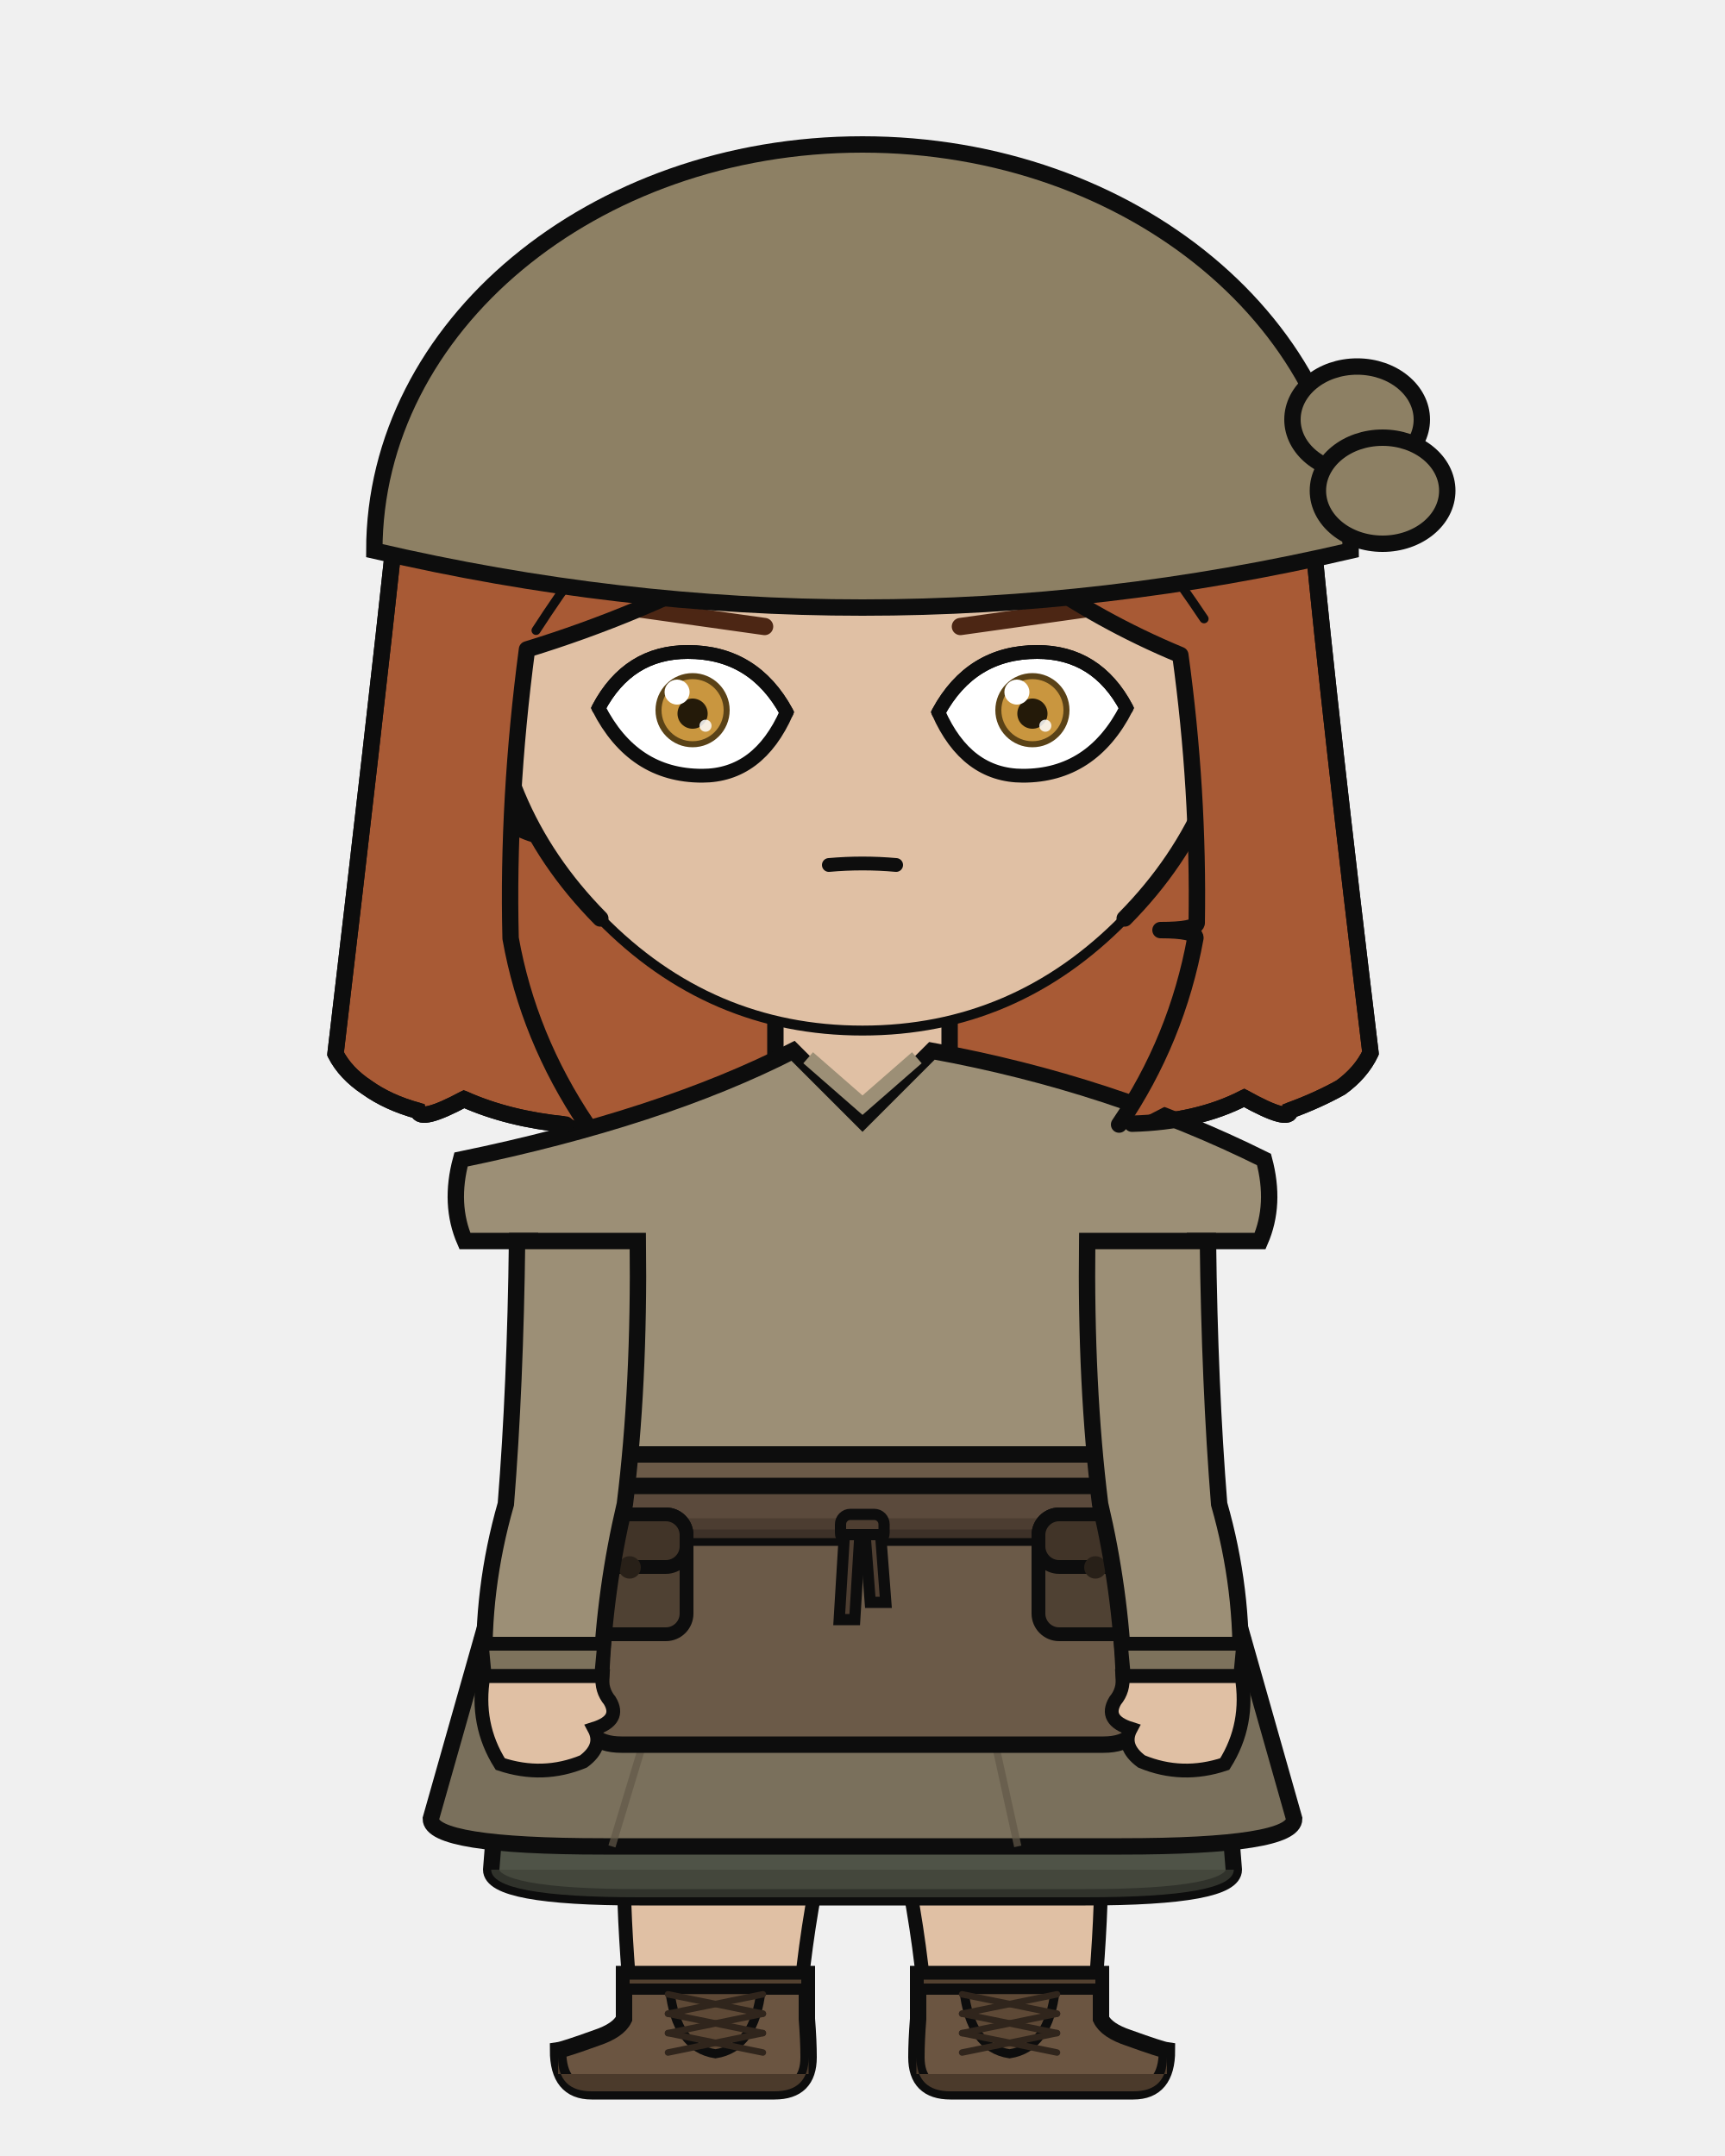
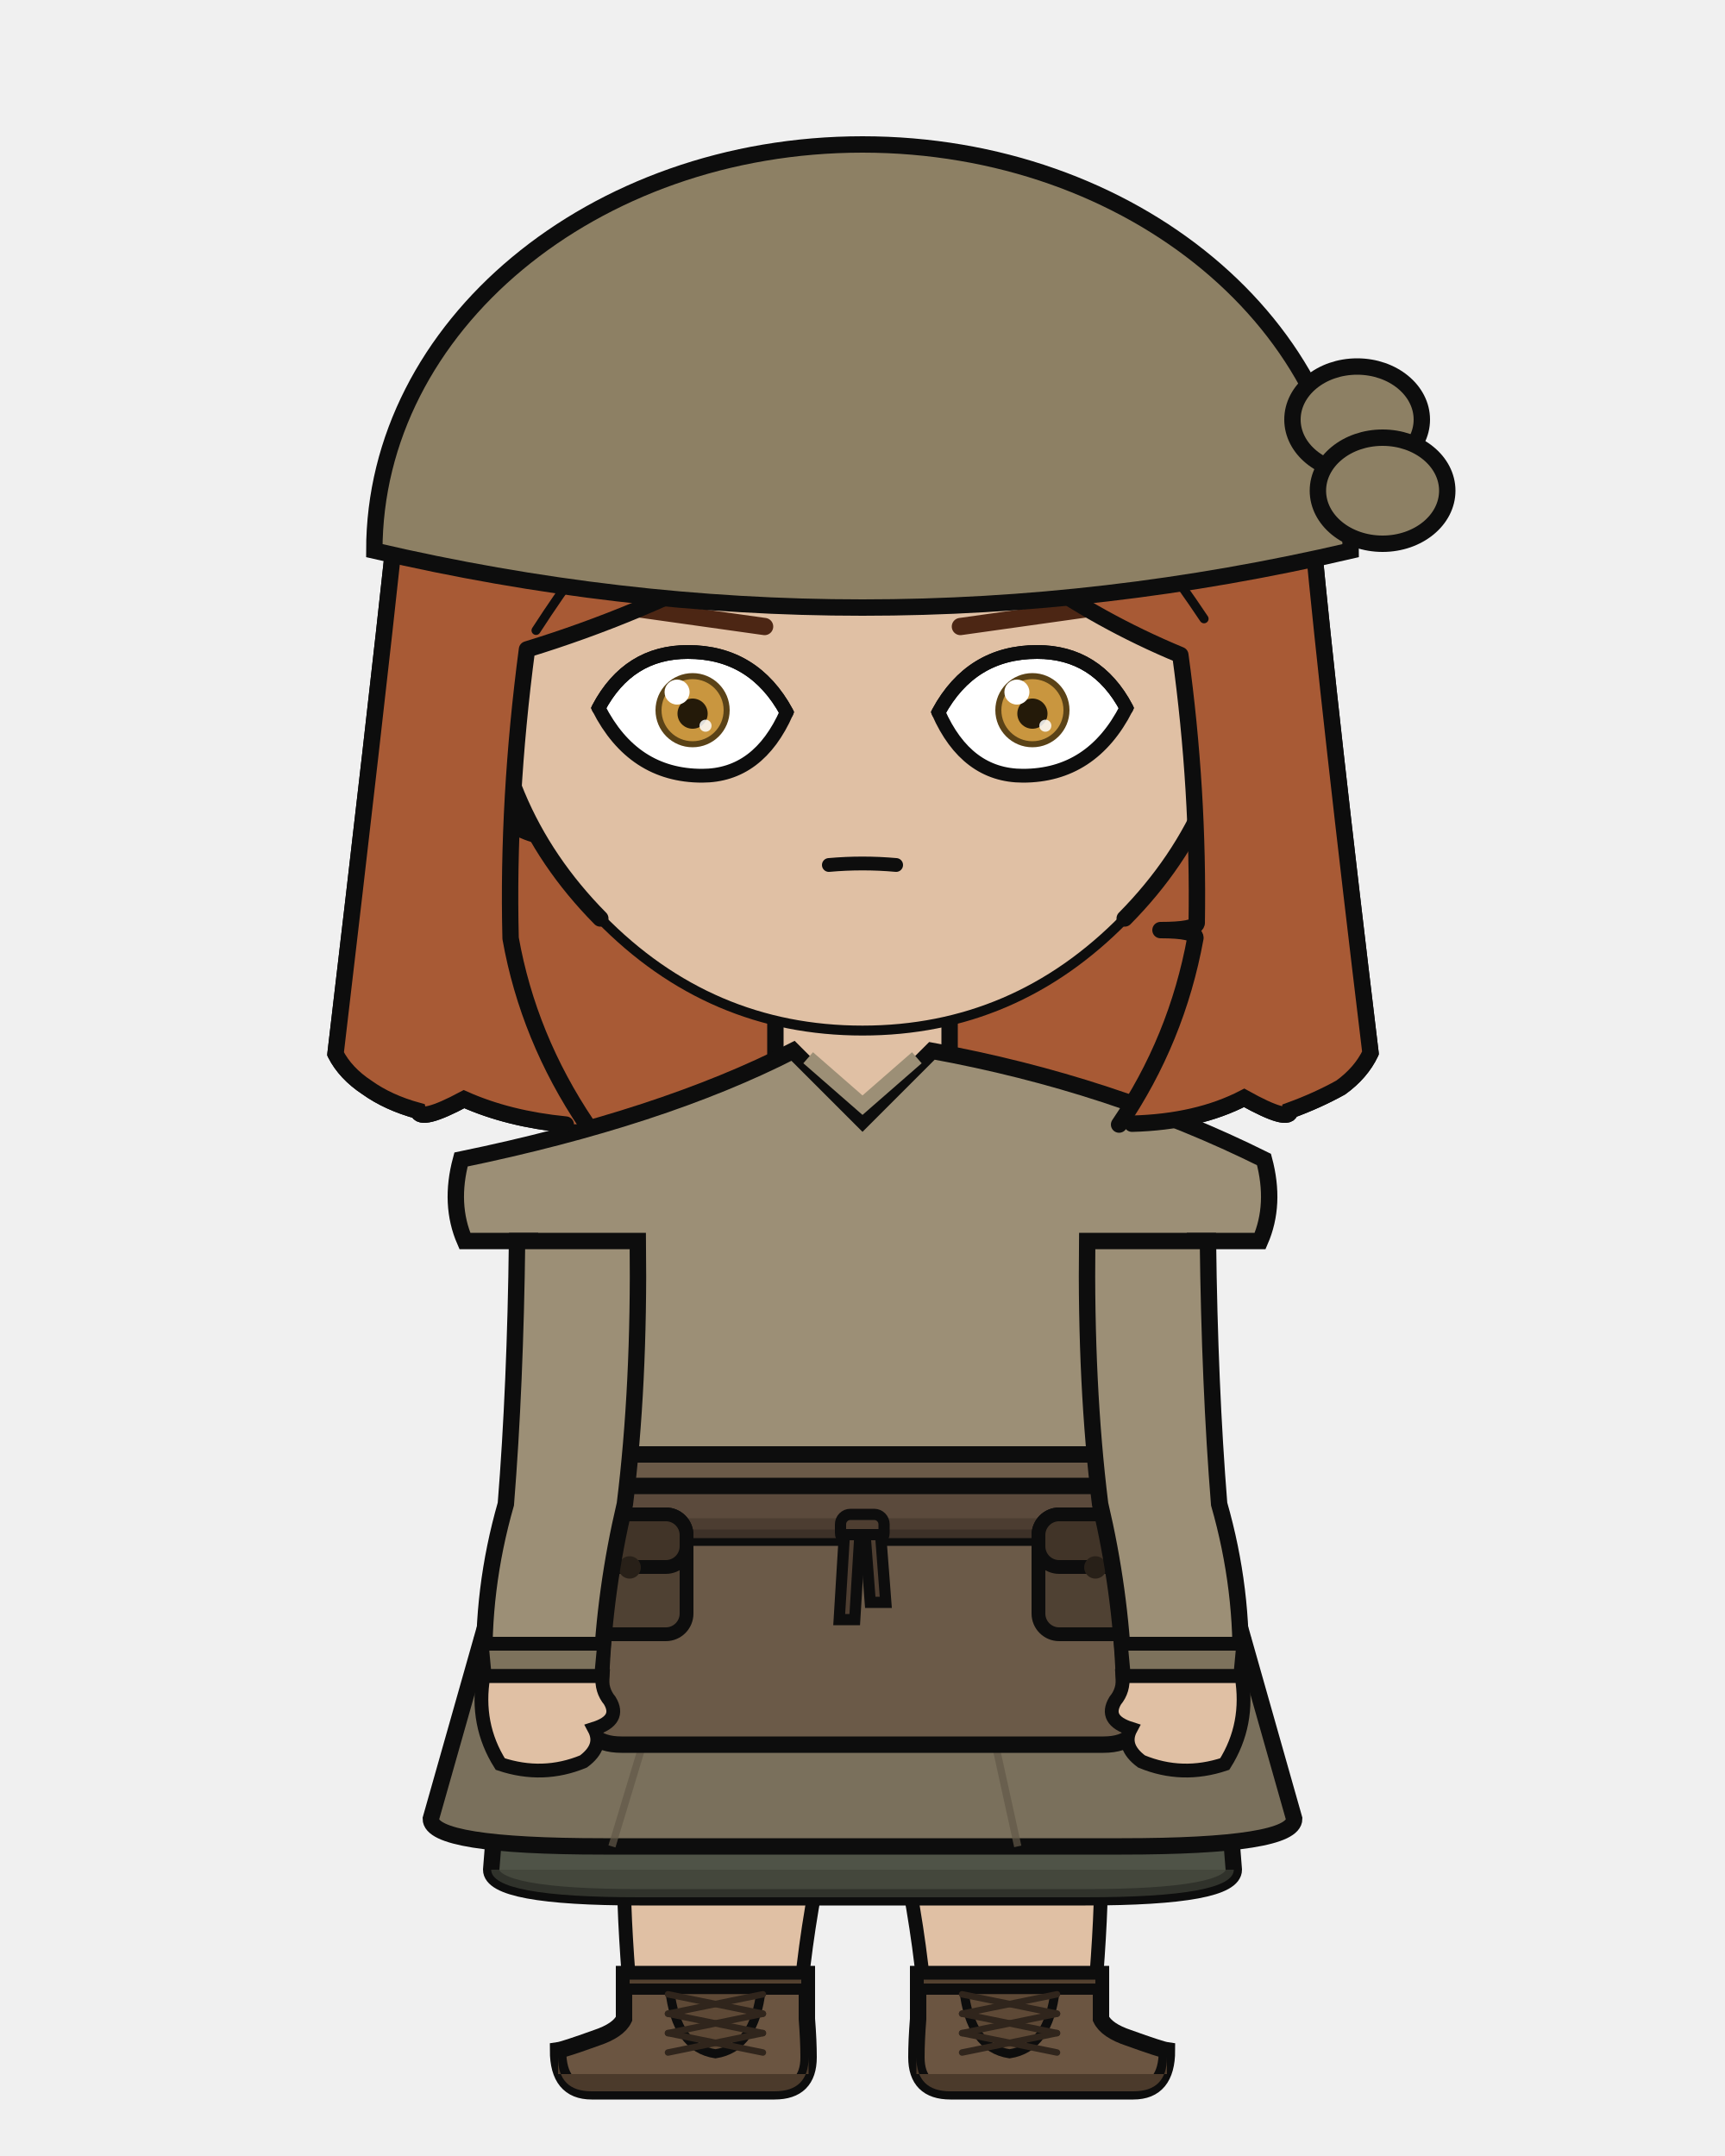
<svg xmlns="http://www.w3.org/2000/svg" width="400" height="500" viewBox="0 0 400 500">
  <defs>
    <clipPath id="hair-front">
-       <path d="M 136.0 260.7 Q 122.5 240.6 118.4 217.6 Q 117.6 185.4 122.2 150.6 Q 148.3 142.6 172.3 129.7 Q 192.7 117.3 209.1 98.9 Q 220.9 118.5 238.7 132.5 Q 254.9 144.1 273.7 151.9 Q 278.0 183.2 277.5 214.1 Q 277.1 215.7 269.1 215.7 Q 277.2 215.7 277.2 217.5 Q 272.9 241.1 259.5 260.8 Q 261.0 260.7 262.5 260.6 Q 273.8 254.7 284.1 249.4 Q 294.1 255.0 294.2 252.1 Q 300.2 249.9 305.3 247.1 Q 309.9 243.9 311.9 239.5 Q 302.8 164.0 299.2 125.8 Q 294.3 106.7 283.8 89.7 Q 273.4 74.7 258.6 63.6 Q 246.5 55.2 232.3 51.3 Q 211.7 47.8 190.9 46.0 Q 171.4 46.7 153.1 54.4 Q 139.7 61.1 128.3 70.9 Q 116.6 81.9 108.5 95.6 Q 101.1 109.6 97.0 124.9 Q 92.7 164.7 84.0 239.7 Q 86.1 244.0 90.8 247.2 Q 95.5 250.4 102.1 252.3 Q 102.6 254.8 112.2 249.7 Q 133.6 260.7 136.0 260.7 Z" />
+       <path d="M 136.0 260.7 Q 122.5 240.6 118.4 217.6 Q 117.6 185.4 122.2 150.6 Q 148.3 142.6 172.3 129.7 Q 192.7 117.3 209.1 98.9 Q 220.9 118.5 238.7 132.5 Q 254.9 144.1 273.7 151.9 Q 278.0 183.2 277.5 214.1 Q 277.1 215.7 269.1 215.7 Q 277.2 215.7 277.2 217.5 Q 272.9 241.1 259.5 260.8 Q 261.0 260.7 262.5 260.6 Q 277.7 260.2 288.5 254.6 Q 299.1 260.5 299.2 257.5 Q 305.5 255.2 310.9 252.2 Q 315.6 248.8 317.8 244.2 Q 308.2 164.7 304.4 124.5 Q 299.3 104.4 288.2 86.5 Q 277.3 70.8 261.7 59.1 Q 248.9 50.2 234.0 46.1 Q 212.3 42.4 190.4 40.5 Q 169.9 41.3 150.6 49.4 Q 136.5 56.4 124.5 66.7 Q 112.3 78.3 103.7 92.8 Q 95.9 107.5 91.6 123.6 Q 87.1 165.5 77.8 244.4 Q 80.1 248.9 85.1 252.2 Q 90.0 255.7 96.9 257.6 Q 97.5 260.3 107.6 254.9 Q 117.9 259.5 131.2 260.8 Q 133.6 260.7 136.0 260.7 Z" />
    </clipPath>
  </defs>
  <path d="M 131.2 260.8 Q 117.9 259.5 107.6 254.9 Q 97.5 260.3 96.9 257.6 Q 90.0 255.7 85.1 252.2 Q 80.1 248.9 77.8 244.4 Q 87.1 165.5 91.6 123.6 Q 95.9 107.5 103.7 92.8 Q 112.3 78.3 124.5 66.7 Q 136.5 56.4 150.6 49.4 Q 169.9 41.3 190.4 40.5 Q 212.3 42.4 234.0 46.1 Q 248.9 50.2 261.7 59.1 Q 277.3 70.8 288.2 86.5 Q 299.3 104.4 304.4 124.5 Q 308.2 164.7 317.8 244.2 Q 315.6 248.8 310.9 252.2 Q 305.5 255.2 299.2 257.5 Q 299.1 260.5 288.5 254.6 Q 277.7 260.2 262.5 260.6 Q 196.8 274.9 131.2 260.8 Z" fill="#a85a35" />
  <path d="M 131.2 260.8 Q 117.9 259.5 107.6 254.9 Q 97.5 260.3 96.9 257.6 Q 90.0 255.7 85.1 252.2 Q 80.1 248.9 77.8 244.4 Q 87.1 165.5 91.6 123.6 Q 95.9 107.5 103.7 92.8 Q 112.3 78.3 124.5 66.7 Q 136.5 56.4 150.6 49.4 Q 169.9 41.3 190.4 40.5 Q 212.3 42.4 234.0 46.1 Q 248.9 50.2 261.7 59.1 Q 277.3 70.8 288.2 86.5 Q 299.3 104.4 304.4 124.5 Q 308.2 164.7 317.8 244.2 Q 315.6 248.8 310.9 252.2 Q 305.5 255.2 299.2 257.5 Q 299.1 260.5 288.5 254.6 Q 277.7 260.2 262.5 260.6 Q 196.8 274.9 131.2 260.8 Z" fill="none" stroke="#0d0d0d" stroke-width="3.8" stroke-linecap="round" stroke-linejoin="round" />
  <rect x="179.8" y="225.4" width="40.3" height="40.5" rx="14.1" fill="#e0c0a4" />
  <line x1="179.8" y1="225.4" x2="179.8" y2="265.9" stroke="#0d0d0d" stroke-width="3.8" />
  <line x1="220.2" y1="225.4" x2="220.2" y2="265.9" stroke="#0d0d0d" stroke-width="3.8" />
  <path d="M 144.5 377.5 L 255.5 377.5 Q 255.5 418.2 255.3 435.7 Q 255.3 447.1 253.4 468.2 L 214.8 468.2 Q 212.7 435.7 200.0 393.8 Q 187.3 435.7 185.2 468.2 L 146.6 468.2 Q 144.7 447.1 144.7 435.7 Q 144.5 418.2 144.5 377.5 Z" fill="#e0c0a4" stroke="#0d0d0d" stroke-width="3.2" stroke-linejoin="round" />
  <path d="M 144.5 377.5 L 255.5 377.5 L 245.5 400.4 Q 200.0 403.0 154.5 400.4 Z" fill="#e8e4dc" stroke="#0d0d0d" stroke-width="3.2" stroke-linejoin="round" />
  <path d="M 187.1 457.8 L 187.1 468.2 Q 187.5 473.3 187.5 477.1 Q 187.5 485.0 179.6 485.0 L 137.2 485.0 Q 129.4 485.0 129.4 475.5 Q 130.8 475.3 138.3 472.6 Q 143.4 470.9 144.7 468.2 L 144.7 457.8 Z" fill="#6b5541" stroke="#0d0d0d" stroke-width="3.8" />
  <path d="M 187.5 481.0 L 129.4 481.0 L 129.4 477.1 Q 129.4 485.0 137.2 485.0 L 179.6 485.0 Q 187.5 485.0 187.5 477.1 Z" fill="#4b3a2b" />
  <rect x="144.7" y="457.8" width="42.4" height="3.5" fill="#534130" stroke="#0d0d0d" stroke-width="2.6" />
  <path d="M 155.3 461.4 L 176.5 461.4 Q 175.0 474.9 165.9 476.3 Q 156.8 474.9 155.3 461.4 Z" fill="#5e4936" stroke="#0d0d0d" stroke-width="2.1" />
  <line x1="176.9" y1="462.5" x2="154.9" y2="467.0" stroke="#30251c" stroke-width="1.5" stroke-linecap="round" />
  <line x1="154.9" y1="462.5" x2="176.9" y2="467.0" stroke="#30251c" stroke-width="1.5" stroke-linecap="round" />
  <line x1="176.9" y1="467.0" x2="154.9" y2="471.5" stroke="#30251c" stroke-width="1.5" stroke-linecap="round" />
  <line x1="154.9" y1="467.0" x2="176.9" y2="471.5" stroke="#30251c" stroke-width="1.5" stroke-linecap="round" />
  <line x1="176.9" y1="471.5" x2="154.9" y2="476.0" stroke="#30251c" stroke-width="1.5" stroke-linecap="round" />
  <line x1="154.9" y1="471.5" x2="176.9" y2="476.0" stroke="#30251c" stroke-width="1.5" stroke-linecap="round" />
  <path d="M 212.9 457.8 L 212.9 468.2 Q 212.5 473.3 212.5 477.1 Q 212.5 485.0 220.4 485.0 L 262.8 485.0 Q 270.6 485.0 270.6 475.5 Q 269.2 475.3 261.7 472.6 Q 256.6 470.9 255.3 468.2 L 255.3 457.8 Z" fill="#6b5541" stroke="#0d0d0d" stroke-width="3.8" />
  <path d="M 212.5 481.0 L 270.6 481.0 L 270.6 477.1 Q 270.6 485.0 262.8 485.0 L 220.4 485.0 Q 212.5 485.0 212.5 477.1 Z" fill="#4b3a2b" />
  <rect x="212.9" y="457.8" width="42.4" height="3.5" fill="#534130" stroke="#0d0d0d" stroke-width="2.6" />
  <path d="M 223.5 461.4 L 244.7 461.4 Q 243.2 474.9 234.1 476.3 Q 225.0 474.9 223.5 461.4 Z" fill="#5e4936" stroke="#0d0d0d" stroke-width="2.1" />
  <line x1="245.1" y1="462.5" x2="223.1" y2="467.0" stroke="#30251c" stroke-width="1.5" stroke-linecap="round" />
  <line x1="223.1" y1="462.5" x2="245.1" y2="467.0" stroke="#30251c" stroke-width="1.5" stroke-linecap="round" />
  <line x1="245.1" y1="467.0" x2="223.1" y2="471.5" stroke="#30251c" stroke-width="1.5" stroke-linecap="round" />
  <line x1="223.1" y1="467.0" x2="245.1" y2="471.5" stroke="#30251c" stroke-width="1.5" stroke-linecap="round" />
  <line x1="245.1" y1="471.5" x2="223.1" y2="476.0" stroke="#30251c" stroke-width="1.5" stroke-linecap="round" />
  <line x1="223.1" y1="471.5" x2="245.1" y2="476.0" stroke="#30251c" stroke-width="1.5" stroke-linecap="round" />
  <path d="M 120.6 348.8 L 113.9 433.6 Q 113.9 440.0 148.3 440.0 L 251.7 440.0 Q 286.1 440.0 286.1 433.6 L 279.4 348.8 Z" fill="#4f5347" stroke="#0d0d0d" stroke-width="3.8" />
  <path d="M 113.9 433.6 L 113.9 433.6 Q 113.9 440.0 148.3 440.0 L 251.7 440.0 Q 286.1 440.0 286.1 433.6 L 286.1 433.6 Z" fill="#3f4238" opacity="0.7" />
  <path d="M 120.6 348.8 L 99.9 421.8 Q 99.9 428.2 139.9 428.2 L 260.1 428.2 Q 300.1 428.2 300.1 421.8 L 279.4 348.8 Z" fill="#7a705c" stroke="#0d0d0d" stroke-width="3.8" />
  <line x1="158.7" y1="372.6" x2="141.9" y2="428.2" stroke="#625948" stroke-width="1.7" opacity="0.7" />
  <line x1="223.8" y1="372.6" x2="236.0" y2="428.2" stroke="#625948" stroke-width="1.7" opacity="0.7" />
  <path d="M 183.9 243.7 Q 153.4 259.3 106.9 268.9 Q 104.1 279.3 107.8 287.8 L 122.9 287.8 Q 122.9 321.4 121.5 348.8 Q 113.1 364.6 113.1 377.5 L 286.9 377.5 Q 286.9 364.6 278.5 348.8 Q 277.1 321.4 277.1 287.8 L 292.2 287.8 Q 295.9 279.3 293.1 268.9 Q 257.7 251.3 216.1 243.7 L 200.0 259.8 Z" fill="#9c8f76" stroke="#0d0d0d" stroke-width="3.8" />
  <path d="M 187.4 245.3 L 200.0 256.3 L 212.6 245.3" fill="none" stroke="#9c8f76" stroke-width="3.4" />
  <path d="M 141.9 337.3 L 135.0 395.5 Q 135.0 404.6 144.1 404.6 L 255.9 404.6 Q 265.0 404.6 265.0 395.5 L 258.1 337.3 Z" fill="#6b5a48" stroke="#0d0d0d" stroke-width="3.8" />
  <rect x="119.2" y="344.6" width="161.6" height="12.0" rx="2.2" fill="#5b4a3c" stroke="#0d0d0d" stroke-width="3.8" />
  <rect x="119.2" y="352.1" width="161.6" height="4.6" rx="2.2" fill="#493a2e" opacity="0.8" />
  <rect x="194.9" y="351.2" width="10.1" height="6.6" rx="2.3" fill="#4e3e31" stroke="#0d0d0d" stroke-width="2.6" />
  <path d="M 195.8 355.9 L 199.4 355.9 L 198.2 375.6 L 194.6 375.6 Z" fill="#4e3e31" stroke="#0d0d0d" stroke-width="2.6" />
  <path d="M 200.6 355.9 L 204.2 355.9 L 205.4 371.6 L 201.8 371.6 Z" fill="#4e3e31" stroke="#0d0d0d" stroke-width="2.6" />
  <rect x="132.8" y="351.2" width="26.4" height="27.8" rx="4.8" fill="#4f4133" stroke="#0d0d0d" stroke-width="3.2" />
  <rect x="132.8" y="351.2" width="26.4" height="12.2" rx="4.8" fill="#413428" stroke="#0d0d0d" stroke-width="3.2" />
  <circle cx="146.0" cy="363.5" r="2.6" fill="#282018" />
  <rect x="240.8" y="351.2" width="26.4" height="27.8" rx="4.8" fill="#4f4133" stroke="#0d0d0d" stroke-width="3.2" />
  <rect x="240.8" y="351.2" width="26.4" height="12.2" rx="4.8" fill="#413428" stroke="#0d0d0d" stroke-width="3.2" />
  <circle cx="254.0" cy="363.5" r="2.6" fill="#282018" />
  <path d="M 147.9 287.8 L 119.9 287.8 Q 119.5 321.4 117.3 348.8 Q 111.6 368.7 112.4 388.7 L 139.4 388.7 Q 140.2 368.7 144.9 348.8 Q 148.3 321.4 147.9 287.8 Z" fill="#9c8f76" stroke="#0d0d0d" stroke-width="3.8" />
  <path d="M 111.7 381.2 L 140.1 381.2 L 139.4 388.7 L 112.4 388.7 Z" fill="#7d725c" stroke="#0d0d0d" stroke-width="3.2" />
  <path d="M 112.1 388.7 Q 110.2 399.9 116.0 409.1 Q 125.9 412.4 135.3 408.5 Q 140.0 405.0 137.8 400.9 Q 144.1 398.9 141.4 394.4 Q 139.4 392.0 139.7 388.7 Z" fill="#e0c0a4" stroke="#0d0d0d" stroke-width="3.2" />
  <path d="M 252.1 287.8 L 280.1 287.8 Q 280.5 321.4 282.7 348.8 Q 288.4 368.7 287.6 388.7 L 260.6 388.7 Q 259.8 368.7 255.1 348.8 Q 251.7 321.4 252.1 287.8 Z" fill="#9c8f76" stroke="#0d0d0d" stroke-width="3.8" />
  <path d="M 259.9 381.2 L 288.3 381.2 L 287.6 388.7 L 260.6 388.7 Z" fill="#7d725c" stroke="#0d0d0d" stroke-width="3.2" />
  <path d="M 287.9 388.7 Q 289.8 399.9 284.0 409.1 Q 274.1 412.4 264.7 408.5 Q 260.0 405.0 262.2 400.9 Q 255.9 398.9 258.6 394.4 Q 260.6 392.0 260.3 388.7 Z" fill="#e0c0a4" stroke="#0d0d0d" stroke-width="3.2" />
  <path d="M 113.1 153.2 Q 108.1 153.5 104.9 158.7 Q 102.2 164.3 104.0 173.5 Q 106.7 180.0 110.7 184.8 Q 118.2 192.2 124.7 193.7 Z" fill="#e0c0a4" />
  <path d="M 113.1 153.2 Q 108.1 153.5 104.9 158.7 Q 102.2 164.3 104.0 173.5 Q 106.7 180.0 110.7 184.8 Q 118.2 192.2 124.7 193.7" fill="none" stroke="#0d0d0d" stroke-width="3.8" stroke-linecap="round" />
  <path d="M 106.6 169.6 Q 105.6 165.1 106.4 163.5 Q 107.3 162.5 108.9 163.7 Q 110.8 166.9 112.9 170.5 Q 110.9 170.6 112.6 178.1 Q 115.4 182.8 117.1 182.8" fill="none" stroke="#0d0d0d" stroke-width="2.1" stroke-linecap="round" />
  <path d="M 286.9 153.2 Q 291.9 153.5 295.1 158.7 Q 297.8 164.3 296.0 173.5 Q 293.3 180.0 289.3 184.8 Q 281.8 192.2 275.3 193.7 Z" fill="#e0c0a4" />
  <path d="M 286.9 153.2 Q 291.9 153.5 295.1 158.7 Q 297.8 164.3 296.0 173.5 Q 293.3 180.0 289.3 184.8 Q 281.8 192.2 275.3 193.7" fill="none" stroke="#0d0d0d" stroke-width="3.8" stroke-linecap="round" />
  <path d="M 293.4 169.6 Q 294.4 165.1 293.6 163.5 Q 292.7 162.5 291.1 163.7 Q 289.2 166.9 287.1 170.5 Q 289.1 170.6 287.4 178.1 Q 284.6 182.8 282.9 182.8" fill="none" stroke="#0d0d0d" stroke-width="2.1" stroke-linecap="round" />
  <path d="M 200.0 62.6 Q 236.1 62.6 261.6 88.3 Q 287.1 114.1 286.9 150.6 Q 286.4 187.1 260.8 213.0 Q 235.4 239.0 200.0 239.0 Q 164.6 239.0 139.2 213.0 Q 113.6 187.1 113.1 150.6 Q 112.9 114.1 138.4 88.3 Q 163.9 62.6 200.0 62.6 Z" fill="#e0c0a4" />
  <path d="M 139.2 213.0 Q 113.6 187.1 113.1 150.6 Q 112.9 114.1 138.4 88.3 Q 163.9 62.6 200.0 62.6 Q 236.1 62.6 261.6 88.3 Q 287.1 114.1 286.9 150.6 Q 286.4 187.1 260.8 213.0" fill="none" stroke="#0d0d0d" stroke-width="3.8" stroke-linecap="round" />
  <path d="M 260.8 213.0 Q 235.4 239.0 200.0 239.0 Q 164.6 239.0 139.2 213.0" fill="none" stroke="#0d0d0d" stroke-width="2.3" stroke-linecap="round" />
  <line x1="177.3" y1="145.3" x2="143.9" y2="140.6" stroke="#4c2614" stroke-width="4.0" stroke-linecap="round" />
  <defs>
    <clipPath id="eye-l">
      <path d="M 182.4 165.2 Q 174.8 151.2 159.5 151.2 Q 145.7 151.2 138.8 164.2 Q 146.8 179.9 162.8 179.9 Q 175.9 179.9 182.4 165.2 Z" />
    </clipPath>
  </defs>
  <path d="M 182.4 165.2 Q 174.8 151.2 159.5 151.2 Q 145.7 151.2 138.8 164.2 Q 146.8 179.9 162.8 179.9 Q 175.9 179.9 182.4 165.2 Z" fill="white" stroke="#0d0d0d" stroke-width="3.2" />
  <g clip-path="url(#eye-l)">
    <circle cx="160.6" cy="164.7" r="8.6" fill="#5a4217" />
    <circle cx="160.6" cy="164.7" r="7.2" fill="#c9963f" />
    <circle cx="160.6" cy="165.5" r="3.5" fill="#241a09" />
    <circle cx="157.0" cy="160.5" r="2.9" fill="white" />
    <circle cx="163.6" cy="168.3" r="1.4" fill="white" opacity="0.85" />
  </g>
  <path d="M 182.4 165.2 Q 174.8 151.2 159.5 151.2 Q 145.7 151.2 138.8 164.2" fill="none" stroke="#0d0d0d" stroke-width="3.2" stroke-linecap="round" />
  <line x1="222.7" y1="145.3" x2="256.1" y2="140.6" stroke="#4c2614" stroke-width="4.0" stroke-linecap="round" />
  <defs>
    <clipPath id="eye-r">
      <path d="M 217.6 165.2 Q 225.2 151.2 240.5 151.2 Q 254.3 151.2 261.2 164.2 Q 253.2 179.9 237.2 179.9 Q 224.1 179.9 217.6 165.2 Z" />
    </clipPath>
  </defs>
  <path d="M 217.6 165.2 Q 225.2 151.2 240.5 151.2 Q 254.3 151.2 261.2 164.2 Q 253.2 179.9 237.2 179.9 Q 224.1 179.9 217.6 165.2 Z" fill="white" stroke="#0d0d0d" stroke-width="3.2" />
  <g clip-path="url(#eye-r)">
    <circle cx="239.4" cy="164.7" r="8.6" fill="#5a4217" />
    <circle cx="239.4" cy="164.7" r="7.2" fill="#c9963f" />
    <circle cx="239.4" cy="165.5" r="3.5" fill="#241a09" />
    <circle cx="235.8" cy="160.5" r="2.9" fill="white" />
    <circle cx="242.4" cy="168.3" r="1.4" fill="white" opacity="0.85" />
  </g>
  <path d="M 217.6 165.2 Q 225.2 151.2 240.5 151.2 Q 254.3 151.2 261.2 164.2" fill="none" stroke="#0d0d0d" stroke-width="3.2" stroke-linecap="round" />
  <path d="M 192.2 200.6 Q 200.0 199.9 207.8 200.6" fill="none" stroke="#0d0d0d" stroke-width="3.2" stroke-linecap="round" />
-   <path d="M 136.0 260.7 Q 122.5 240.6 118.4 217.6 Q 117.6 185.4 122.2 150.6 Q 148.3 142.6 172.3 129.7 Q 192.7 117.3 209.1 98.9 Q 220.9 118.5 238.7 132.5 Q 254.9 144.1 273.7 151.9 Q 278.0 183.2 277.5 214.1 Q 277.1 215.7 269.1 215.7 Q 277.2 215.7 277.2 217.5 Q 272.9 241.1 259.5 260.8 Q 261.0 260.7 262.5 260.6 Q 273.8 254.7 284.1 249.4 Q 294.1 255.0 294.2 252.1 Q 300.2 249.9 305.3 247.1 Q 309.9 243.9 311.9 239.5 Q 302.8 164.0 299.2 125.8 Q 294.3 106.7 283.8 89.7 Q 273.4 74.7 258.6 63.6 Q 246.5 55.2 232.3 51.3 Q 211.7 47.8 190.9 46.0 Q 171.4 46.7 153.1 54.4 Q 139.7 61.1 128.3 70.9 Q 116.6 81.9 108.5 95.6 Q 101.1 109.6 97.0 124.9 Q 92.7 164.7 84.0 239.7 Q 86.1 244.0 90.8 247.2 Q 95.5 250.4 102.1 252.3 Q 102.6 254.8 112.2 249.7 Q 133.6 260.7 136.0 260.7 Z" fill="#a85a35" />
+   <path d="M 136.0 260.7 Q 122.5 240.6 118.4 217.6 Q 117.6 185.4 122.2 150.6 Q 148.3 142.6 172.3 129.7 Q 192.7 117.3 209.1 98.9 Q 220.9 118.5 238.7 132.5 Q 254.9 144.1 273.7 151.9 Q 278.0 183.2 277.5 214.1 Q 277.1 215.7 269.1 215.7 Q 277.2 215.7 277.2 217.5 Q 272.9 241.1 259.5 260.8 Q 261.0 260.7 262.5 260.6 Q 277.7 260.2 288.5 254.6 Q 299.1 260.5 299.2 257.5 Q 305.5 255.2 310.9 252.2 Q 315.6 248.8 317.8 244.2 Q 308.2 164.7 304.4 124.5 Q 299.3 104.4 288.2 86.5 Q 277.3 70.8 261.7 59.1 Q 248.9 50.2 234.0 46.1 Q 212.3 42.4 190.4 40.5 Q 169.9 41.3 150.6 49.4 Q 136.5 56.4 124.5 66.7 Q 112.3 78.3 103.7 92.8 Q 95.9 107.5 91.6 123.6 Q 87.1 165.5 77.8 244.4 Q 80.1 248.9 85.1 252.2 Q 90.0 255.7 96.9 257.6 Q 97.5 260.3 107.6 254.9 Q 117.9 259.5 131.2 260.8 Q 133.6 260.7 136.0 260.7 Z" fill="#a85a35" />
  <path d="M 136.0 260.7 Q 122.5 240.6 118.4 217.6 Q 117.6 185.4 122.2 150.6 Q 148.3 142.6 172.3 129.7 Q 192.7 117.3 209.1 98.9 Q 220.9 118.5 238.7 132.5 Q 254.9 144.1 273.7 151.9 Q 278.0 183.2 277.5 214.1 Q 277.1 215.7 269.1 215.7 Q 277.2 215.7 277.2 217.5 Q 272.9 241.1 259.5 260.8" fill="none" stroke="#0d0d0d" stroke-width="3.8" stroke-linecap="round" stroke-linejoin="round" />
  <path d="M 262.5 260.6 Q 277.7 260.2 288.5 254.6 Q 299.1 260.5 299.2 257.5 Q 305.5 255.2 310.9 252.2 Q 315.6 248.8 317.8 244.2 Q 308.2 164.7 304.4 124.5 Q 299.3 104.4 288.2 86.5 Q 277.3 70.8 261.7 59.1 Q 248.9 50.2 234.0 46.1" fill="none" stroke="#0d0d0d" stroke-width="3.8" stroke-linecap="round" />
  <path d="M 131.2 260.8 Q 117.9 259.5 107.6 254.9 Q 97.5 260.3 96.9 257.6 Q 90.0 255.7 85.1 252.2 Q 80.1 248.9 77.8 244.4 Q 87.1 165.5 91.6 123.6 Q 95.9 107.5 103.7 92.8 Q 112.3 78.3 124.5 66.7 Q 136.5 56.4 150.6 49.4 Q 169.9 41.3 190.4 40.5 Q 212.3 42.4 234.0 46.1" fill="none" stroke="#0d0d0d" stroke-width="3.8" stroke-linecap="round" />
  <path d="M 173.6 87.2 Q 145.4 113.6 124.3 146.2" fill="none" stroke="#0d0d0d" stroke-width="2.1" stroke-linecap="round" clip-path="url(#hair-front)" />
  <path d="M 229.9 85.5 Q 258.1 111.9 279.2 143.5" fill="none" stroke="#0d0d0d" stroke-width="2.1" stroke-linecap="round" clip-path="url(#hair-front)" />
  <path d="M 133.0 157.2 Q 127.7 196.6 130.3 236.0" fill="none" stroke="#0d0d0d" stroke-width="2.1" stroke-linecap="round" clip-path="url(#hair-front)" />
  <path d="M 267.0 157.2 Q 272.3 196.6 269.7 236.0" fill="none" stroke="#0d0d0d" stroke-width="2.1" stroke-linecap="round" clip-path="url(#hair-front)" />
  <path d="M 86.8 127.7 A 113.2 94.2 0 0 1 313.2 127.7 Q 200.0 154.1 86.8 127.7 Z" fill="#8d8064" stroke="#0d0d0d" stroke-width="3.8" />
  <ellipse cx="314.7" cy="97.3" rx="15.0" ry="12.3" fill="#8d8064" stroke="#0d0d0d" stroke-width="3.8" />
  <ellipse cx="320.6" cy="113.8" rx="15.0" ry="12.3" fill="#8d8064" stroke="#0d0d0d" stroke-width="3.8" />
</svg>
